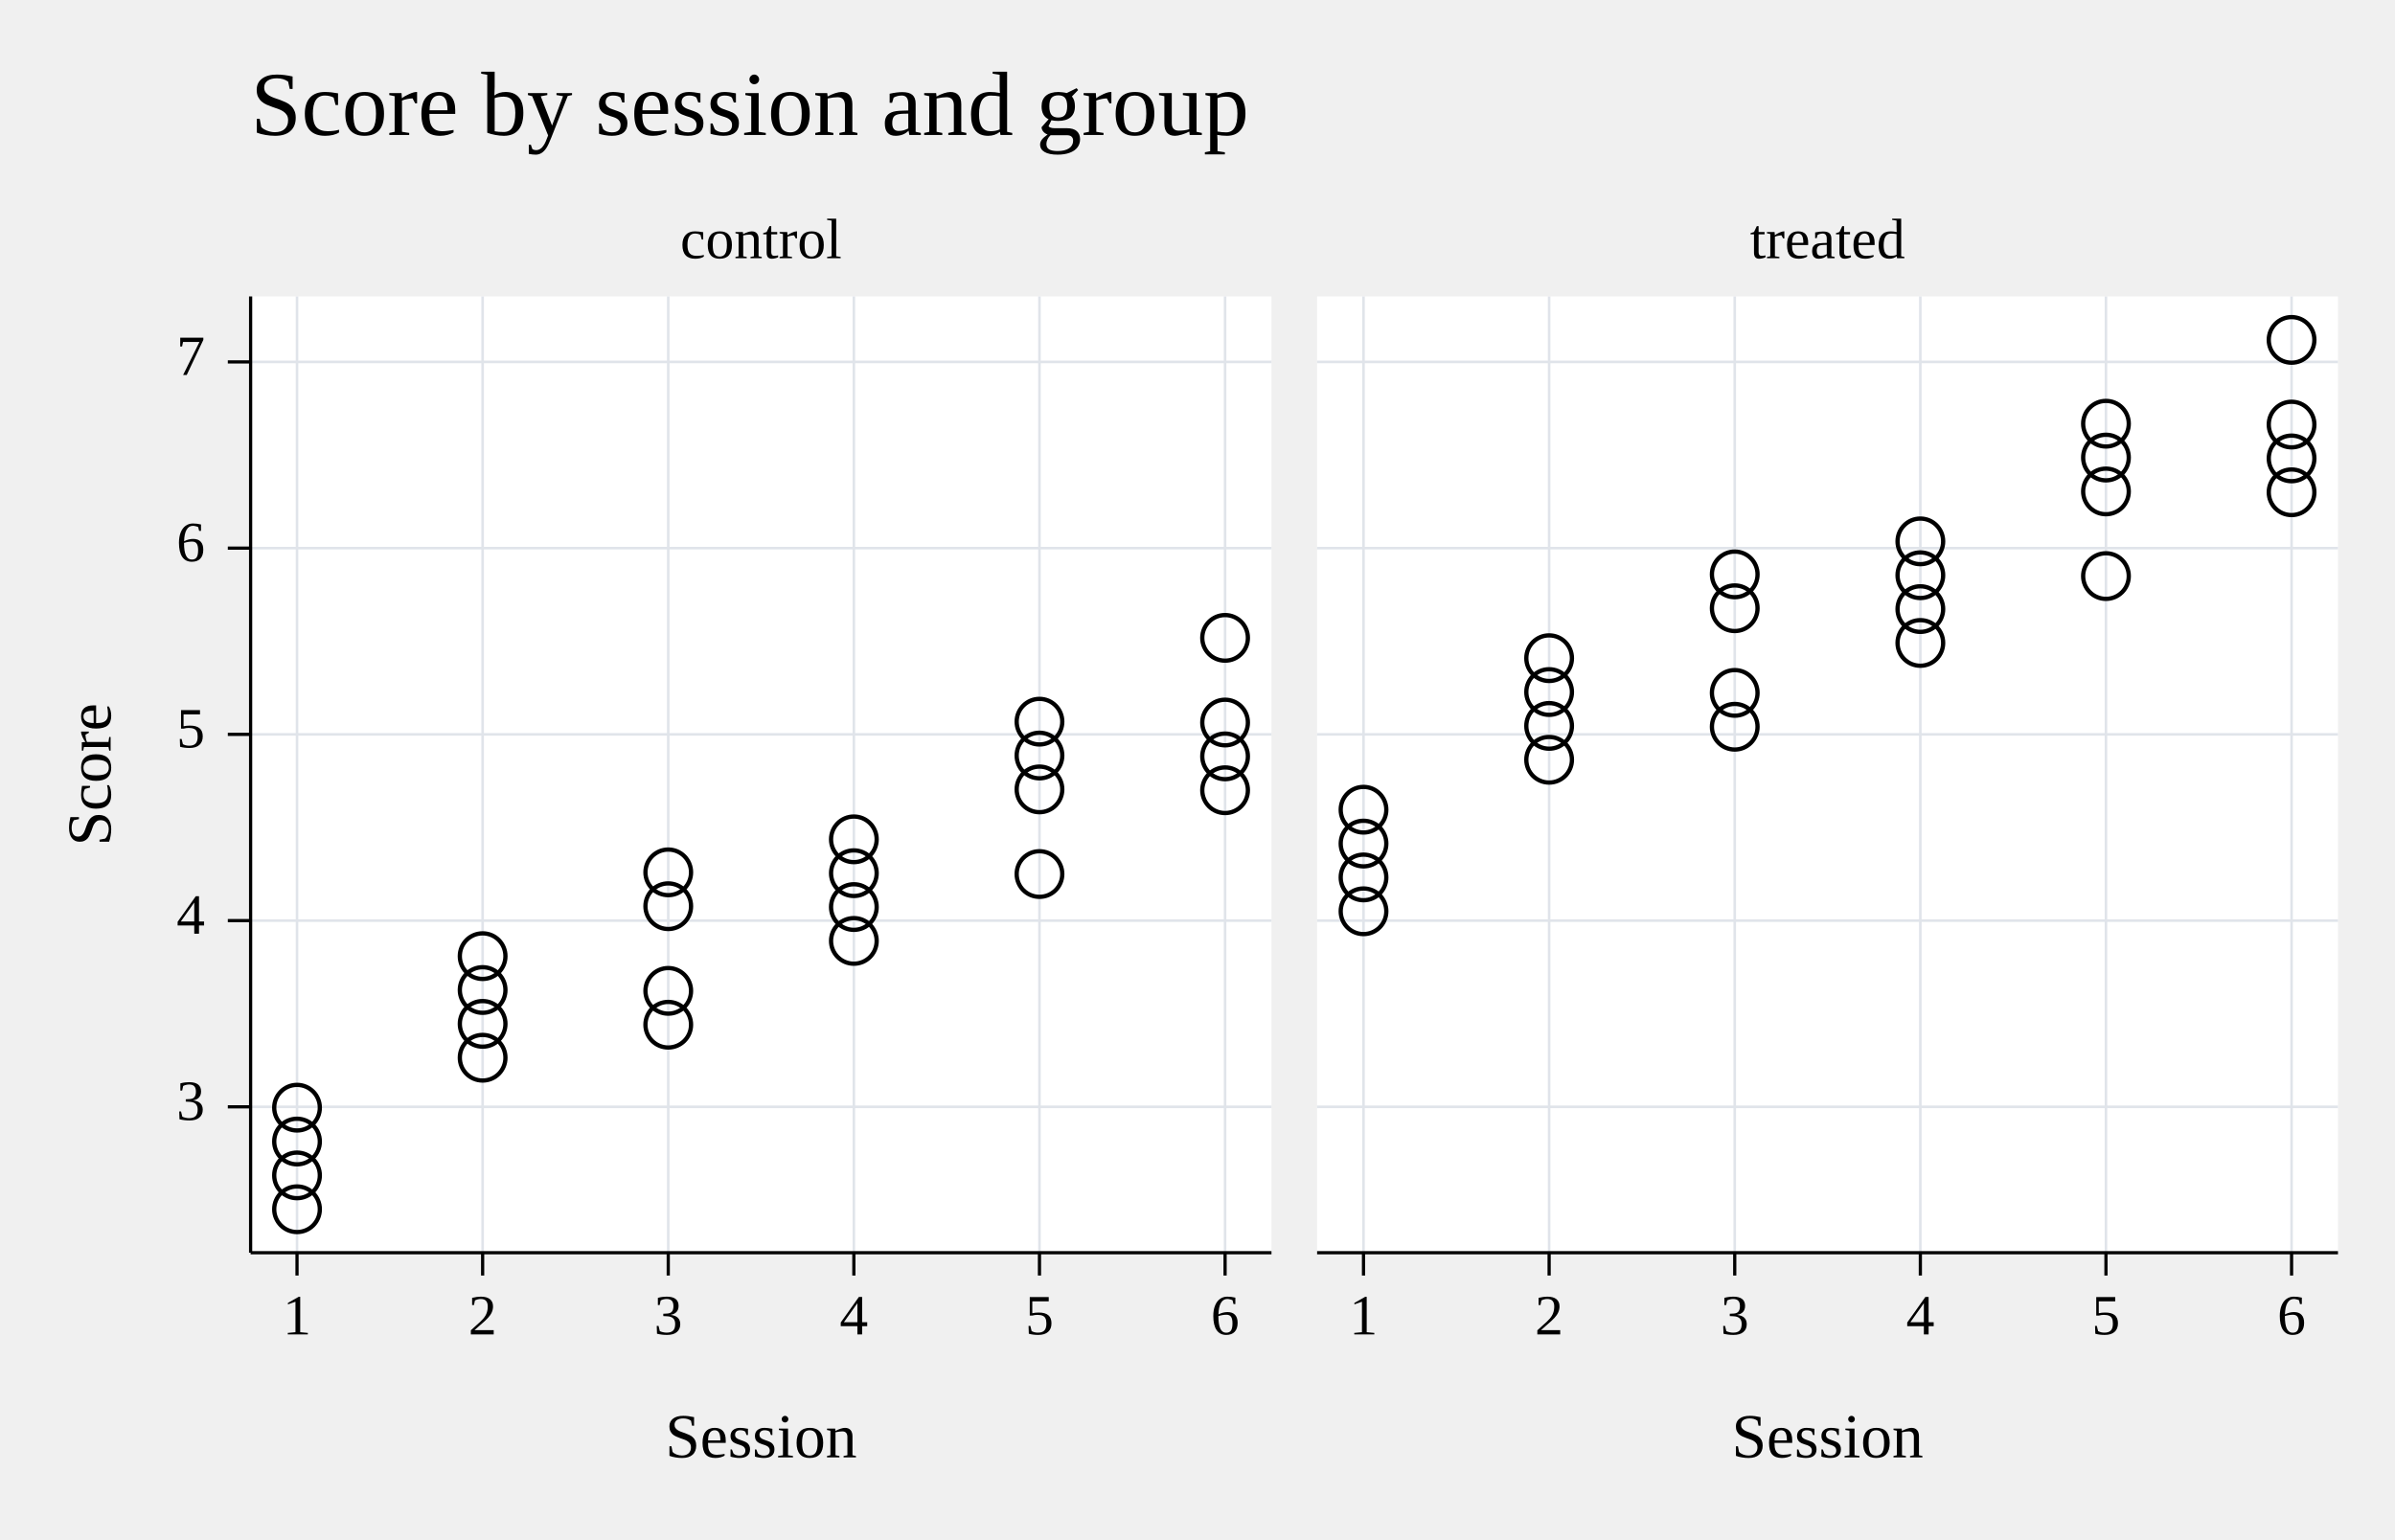
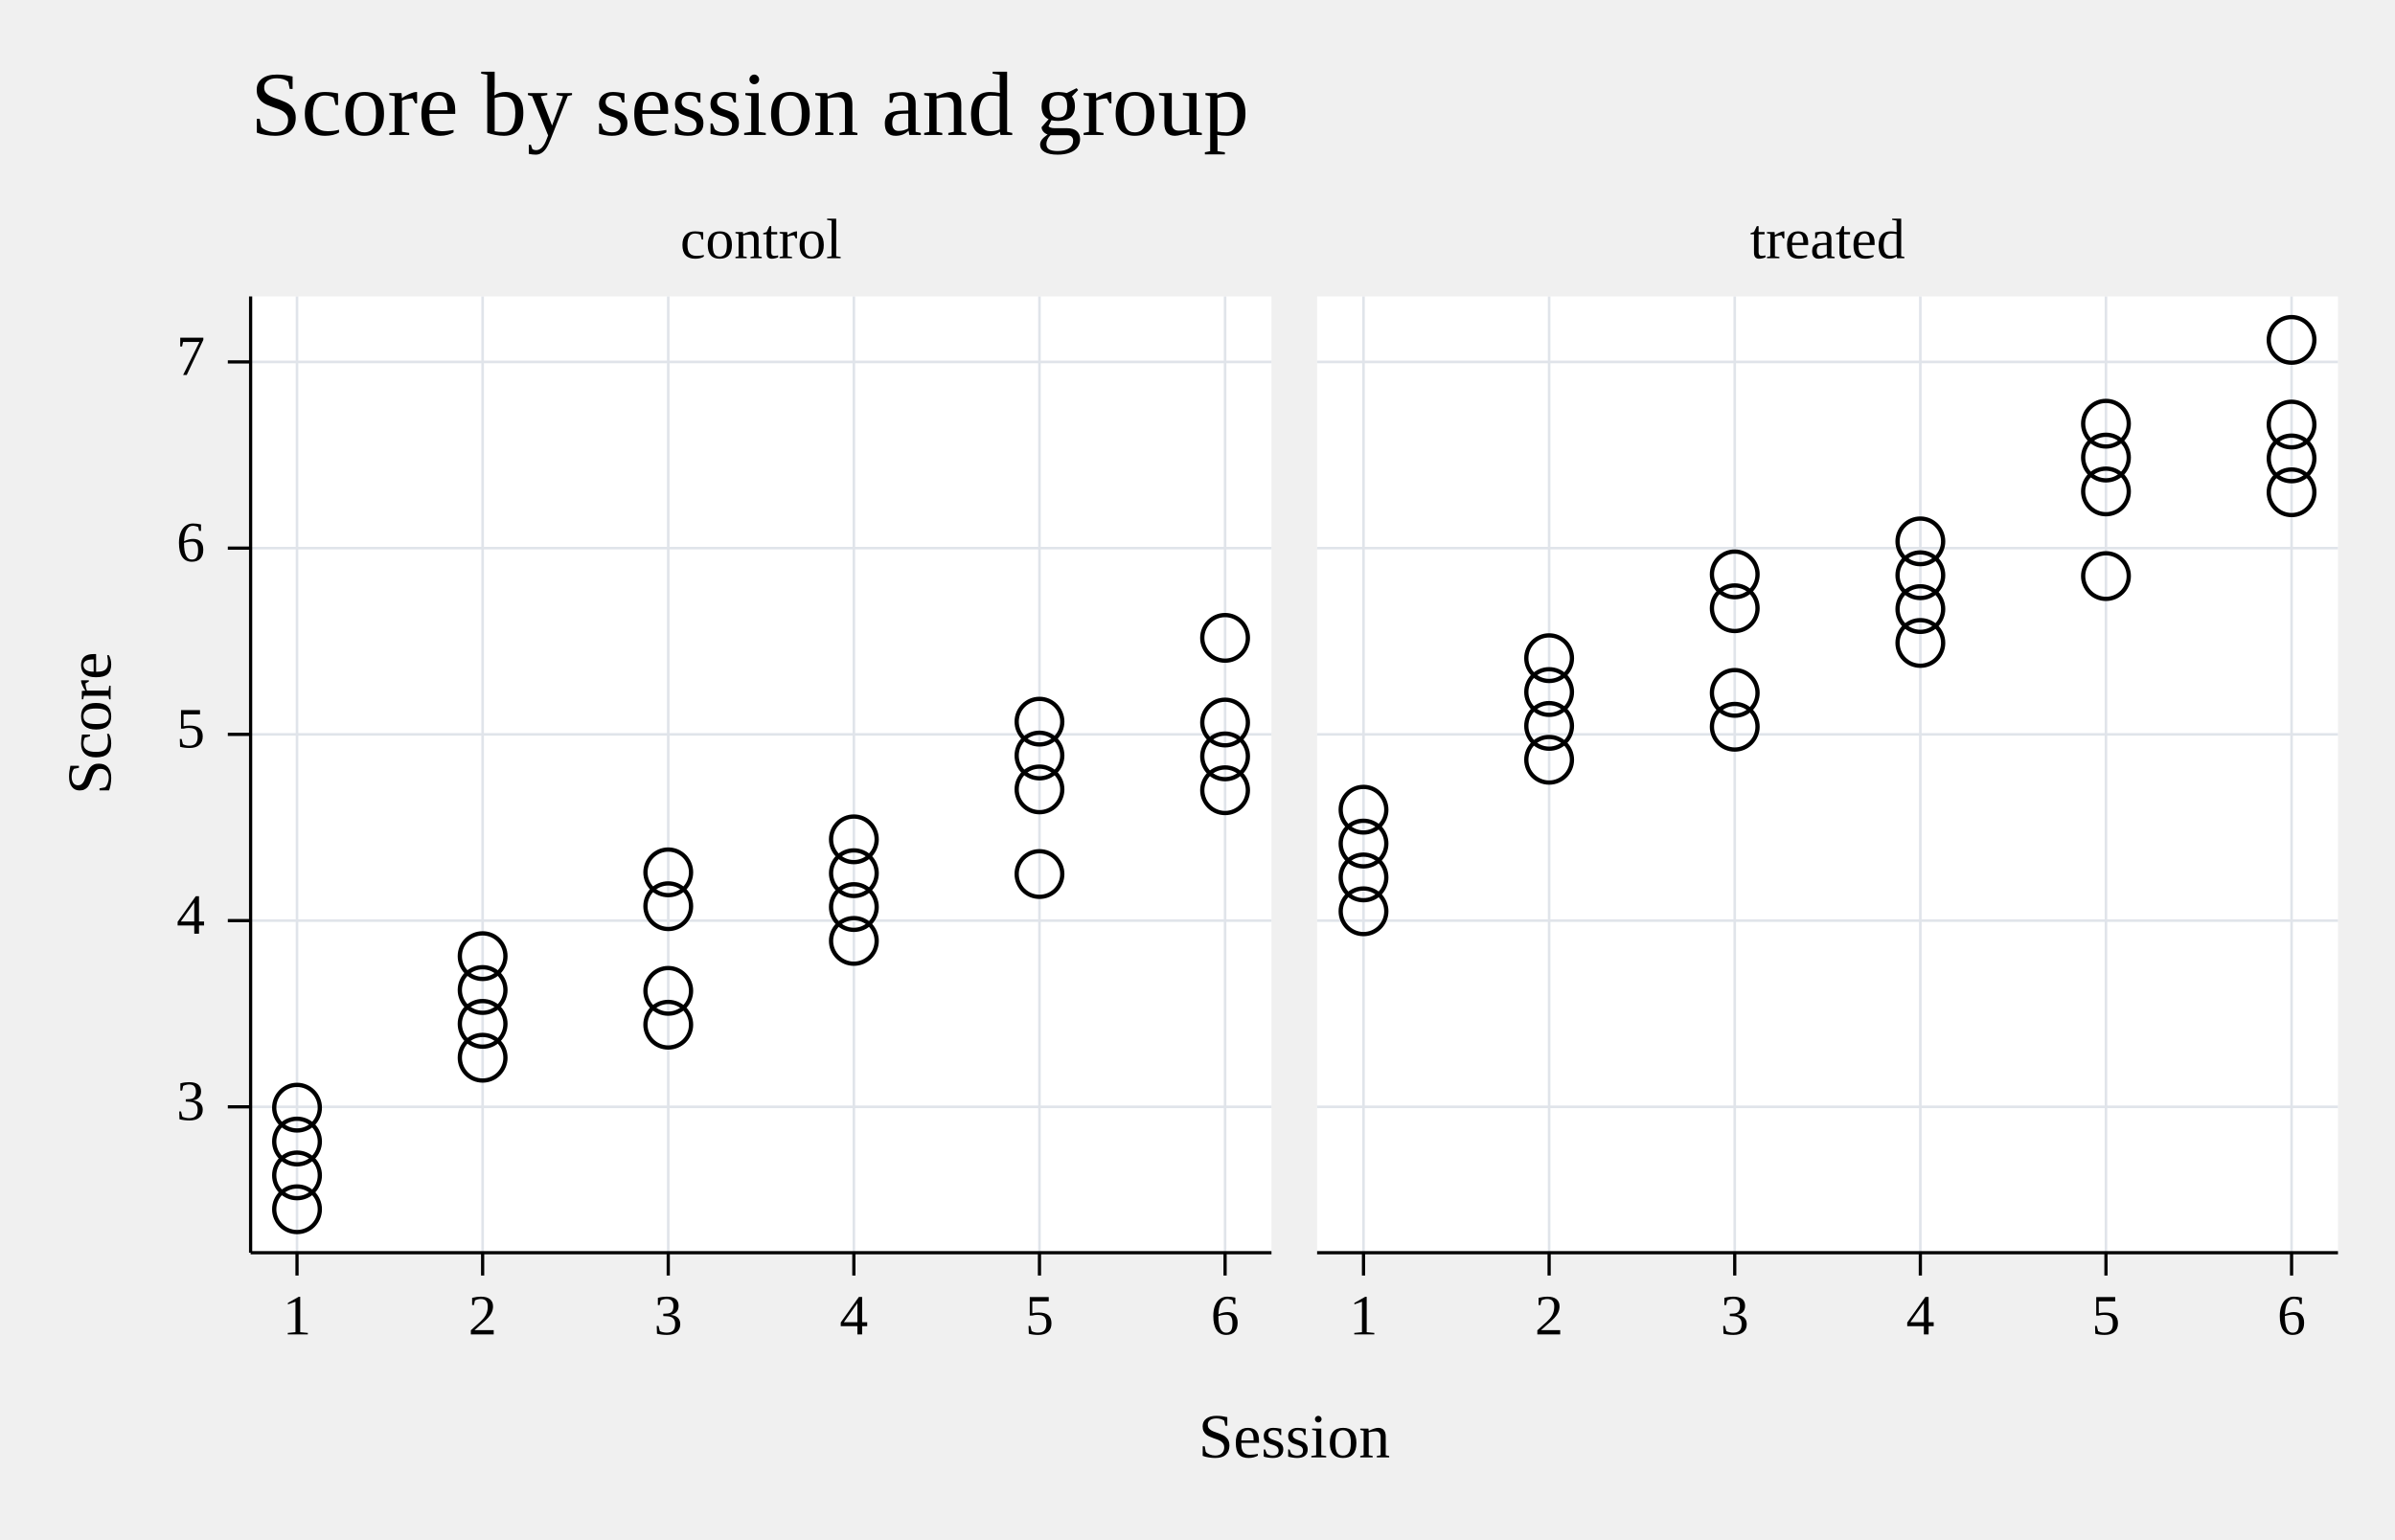
<svg xmlns="http://www.w3.org/2000/svg" width="560" height="360" viewBox="0 0 560 360" id="intaglio-plot" role="img" aria-labelledby="intaglio-plot-title" aria-describedby="intaglio-plot-description">
  <g data-name="panel-0-0" clip-path="url(#clip-0)">
    <rect data-name="plot-panel-background" stroke="none" fill="#ffffff" stroke-width="1" stroke-linecap="butt" stroke-linejoin="miter" x="58.6" y="69.333" width="238.7" height="223.667" />
    <polyline data-name="plot-panel-grid-x" stroke="#e0e4ea" fill="none" stroke-width="0.6" stroke-linecap="butt" stroke-linejoin="miter" points="69.45,293 69.45,69.333" />
    <polyline data-name="plot-panel-grid-x" stroke="#e0e4ea" fill="none" stroke-width="0.6" stroke-linecap="butt" stroke-linejoin="miter" points="112.85,293 112.85,69.333" />
    <polyline data-name="plot-panel-grid-x" stroke="#e0e4ea" fill="none" stroke-width="0.6" stroke-linecap="butt" stroke-linejoin="miter" points="156.25,293 156.25,69.333" />
    <polyline data-name="plot-panel-grid-x" stroke="#e0e4ea" fill="none" stroke-width="0.6" stroke-linecap="butt" stroke-linejoin="miter" points="199.65,293 199.65,69.333" />
    <polyline data-name="plot-panel-grid-x" stroke="#e0e4ea" fill="none" stroke-width="0.6" stroke-linecap="butt" stroke-linejoin="miter" points="243.05,293 243.05,69.333" />
    <polyline data-name="plot-panel-grid-x" stroke="#e0e4ea" fill="none" stroke-width="0.6" stroke-linecap="butt" stroke-linejoin="miter" points="286.45,293 286.45,69.333" />
    <polyline data-name="plot-panel-grid-y" stroke="#e0e4ea" fill="none" stroke-width="0.6" stroke-linecap="butt" stroke-linejoin="miter" points="58.6,258.877 297.3,258.877" />
    <polyline data-name="plot-panel-grid-y" stroke="#e0e4ea" fill="none" stroke-width="0.6" stroke-linecap="butt" stroke-linejoin="miter" points="58.6,215.32 297.3,215.32" />
    <polyline data-name="plot-panel-grid-y" stroke="#e0e4ea" fill="none" stroke-width="0.6" stroke-linecap="butt" stroke-linejoin="miter" points="58.6,171.762 297.3,171.762" />
    <polyline data-name="plot-panel-grid-y" stroke="#e0e4ea" fill="none" stroke-width="0.6" stroke-linecap="butt" stroke-linejoin="miter" points="58.6,128.205 297.3,128.205" />
    <polyline data-name="plot-panel-grid-y" stroke="#e0e4ea" fill="none" stroke-width="0.6" stroke-linecap="butt" stroke-linejoin="miter" points="58.6,84.648 297.3,84.648" />
    <circle stroke="#000000" fill="none" stroke-width="1" stroke-linecap="butt" stroke-linejoin="miter" cx="69.45" cy="282.833" r="5.333" />
    <circle stroke="#000000" fill="none" stroke-width="1" stroke-linecap="butt" stroke-linejoin="miter" cx="112.85" cy="247.393" r="5.333" />
    <circle stroke="#000000" fill="none" stroke-width="1" stroke-linecap="butt" stroke-linejoin="miter" cx="156.25" cy="211.954" r="5.333" />
    <circle stroke="#000000" fill="none" stroke-width="1" stroke-linecap="butt" stroke-linejoin="miter" cx="199.65" cy="220.071" r="5.333" />
    <circle stroke="#000000" fill="none" stroke-width="1" stroke-linecap="butt" stroke-linejoin="miter" cx="243.05" cy="184.631" r="5.333" />
    <circle stroke="#000000" fill="none" stroke-width="1" stroke-linecap="butt" stroke-linejoin="miter" cx="286.45" cy="149.192" r="5.333" />
    <circle stroke="#000000" fill="none" stroke-width="1" stroke-linecap="butt" stroke-linejoin="miter" cx="69.45" cy="274.914" r="5.333" />
    <circle stroke="#000000" fill="none" stroke-width="1" stroke-linecap="butt" stroke-linejoin="miter" cx="112.85" cy="239.474" r="5.333" />
    <circle stroke="#000000" fill="none" stroke-width="1" stroke-linecap="butt" stroke-linejoin="miter" cx="156.25" cy="204.034" r="5.333" />
    <circle stroke="#000000" fill="none" stroke-width="1" stroke-linecap="butt" stroke-linejoin="miter" cx="199.65" cy="212.152" r="5.333" />
    <circle stroke="#000000" fill="none" stroke-width="1" stroke-linecap="butt" stroke-linejoin="miter" cx="243.05" cy="176.712" r="5.333" />
    <circle stroke="#000000" fill="none" stroke-width="1" stroke-linecap="butt" stroke-linejoin="miter" cx="286.45" cy="184.829" r="5.333" />
    <circle stroke="#000000" fill="none" stroke-width="1" stroke-linecap="butt" stroke-linejoin="miter" cx="69.45" cy="266.994" r="5.333" />
    <circle stroke="#000000" fill="none" stroke-width="1" stroke-linecap="butt" stroke-linejoin="miter" cx="112.85" cy="231.554" r="5.333" />
    <circle stroke="#000000" fill="none" stroke-width="1" stroke-linecap="butt" stroke-linejoin="miter" cx="156.25" cy="239.672" r="5.333" />
    <circle stroke="#000000" fill="none" stroke-width="1" stroke-linecap="butt" stroke-linejoin="miter" cx="199.65" cy="204.232" r="5.333" />
    <circle stroke="#000000" fill="none" stroke-width="1" stroke-linecap="butt" stroke-linejoin="miter" cx="243.05" cy="168.792" r="5.333" />
    <circle stroke="#000000" fill="none" stroke-width="1" stroke-linecap="butt" stroke-linejoin="miter" cx="286.45" cy="176.91" r="5.333" />
    <circle stroke="#000000" fill="none" stroke-width="1" stroke-linecap="butt" stroke-linejoin="miter" cx="69.45" cy="259.075" r="5.333" />
    <circle stroke="#000000" fill="none" stroke-width="1" stroke-linecap="butt" stroke-linejoin="miter" cx="112.85" cy="223.635" r="5.333" />
    <circle stroke="#000000" fill="none" stroke-width="1" stroke-linecap="butt" stroke-linejoin="miter" cx="156.25" cy="231.752" r="5.333" />
    <circle stroke="#000000" fill="none" stroke-width="1" stroke-linecap="butt" stroke-linejoin="miter" cx="199.65" cy="196.313" r="5.333" />
    <circle stroke="#000000" fill="none" stroke-width="1" stroke-linecap="butt" stroke-linejoin="miter" cx="243.05" cy="204.43" r="5.333" />
    <circle stroke="#000000" fill="none" stroke-width="1" stroke-linecap="butt" stroke-linejoin="miter" cx="286.45" cy="168.99" r="5.333" />
  </g>
  <g data-name="strip-0-0">
    <text data-name="strip-0-0" fill="#000000" stroke="none" font-size="13.333" x="177.95" y="57.333" text-anchor="middle" dominant-baseline="middle">control</text>
  </g>
  <g data-name="panel-0-1" clip-path="url(#clip-1)">
    <rect data-name="plot-panel-background" stroke="none" fill="#ffffff" stroke-width="1" stroke-linecap="butt" stroke-linejoin="miter" x="307.967" y="69.333" width="238.7" height="223.667" />
    <polyline data-name="plot-panel-grid-x" stroke="#e0e4ea" fill="none" stroke-width="0.6" stroke-linecap="butt" stroke-linejoin="miter" points="318.817,293 318.817,69.333" />
    <polyline data-name="plot-panel-grid-x" stroke="#e0e4ea" fill="none" stroke-width="0.6" stroke-linecap="butt" stroke-linejoin="miter" points="362.217,293 362.217,69.333" />
    <polyline data-name="plot-panel-grid-x" stroke="#e0e4ea" fill="none" stroke-width="0.6" stroke-linecap="butt" stroke-linejoin="miter" points="405.617,293 405.617,69.333" />
    <polyline data-name="plot-panel-grid-x" stroke="#e0e4ea" fill="none" stroke-width="0.6" stroke-linecap="butt" stroke-linejoin="miter" points="449.017,293 449.017,69.333" />
    <polyline data-name="plot-panel-grid-x" stroke="#e0e4ea" fill="none" stroke-width="0.6" stroke-linecap="butt" stroke-linejoin="miter" points="492.417,293 492.417,69.333" />
    <polyline data-name="plot-panel-grid-x" stroke="#e0e4ea" fill="none" stroke-width="0.6" stroke-linecap="butt" stroke-linejoin="miter" points="535.817,293 535.817,69.333" />
    <polyline data-name="plot-panel-grid-y" stroke="#e0e4ea" fill="none" stroke-width="0.6" stroke-linecap="butt" stroke-linejoin="miter" points="307.967,258.877 546.667,258.877" />
    <polyline data-name="plot-panel-grid-y" stroke="#e0e4ea" fill="none" stroke-width="0.6" stroke-linecap="butt" stroke-linejoin="miter" points="307.967,215.32 546.667,215.32" />
    <polyline data-name="plot-panel-grid-y" stroke="#e0e4ea" fill="none" stroke-width="0.6" stroke-linecap="butt" stroke-linejoin="miter" points="307.967,171.762 546.667,171.762" />
    <polyline data-name="plot-panel-grid-y" stroke="#e0e4ea" fill="none" stroke-width="0.6" stroke-linecap="butt" stroke-linejoin="miter" points="307.967,128.205 546.667,128.205" />
    <polyline data-name="plot-panel-grid-y" stroke="#e0e4ea" fill="none" stroke-width="0.6" stroke-linecap="butt" stroke-linejoin="miter" points="307.967,84.648 546.667,84.648" />
    <circle stroke="#000000" fill="none" stroke-width="1" stroke-linecap="butt" stroke-linejoin="miter" cx="318.817" cy="213.142" r="5.333" />
    <circle stroke="#000000" fill="none" stroke-width="1" stroke-linecap="butt" stroke-linejoin="miter" cx="362.217" cy="177.702" r="5.333" />
    <circle stroke="#000000" fill="none" stroke-width="1" stroke-linecap="butt" stroke-linejoin="miter" cx="405.617" cy="142.262" r="5.333" />
    <circle stroke="#000000" fill="none" stroke-width="1" stroke-linecap="butt" stroke-linejoin="miter" cx="449.017" cy="150.38" r="5.333" />
    <circle stroke="#000000" fill="none" stroke-width="1" stroke-linecap="butt" stroke-linejoin="miter" cx="492.417" cy="114.94" r="5.333" />
    <circle stroke="#000000" fill="none" stroke-width="1" stroke-linecap="butt" stroke-linejoin="miter" cx="535.817" cy="79.5" r="5.333" />
    <circle stroke="#000000" fill="none" stroke-width="1" stroke-linecap="butt" stroke-linejoin="miter" cx="318.817" cy="205.222" r="5.333" />
    <circle stroke="#000000" fill="none" stroke-width="1" stroke-linecap="butt" stroke-linejoin="miter" cx="362.217" cy="169.782" r="5.333" />
    <circle stroke="#000000" fill="none" stroke-width="1" stroke-linecap="butt" stroke-linejoin="miter" cx="405.617" cy="134.343" r="5.333" />
    <circle stroke="#000000" fill="none" stroke-width="1" stroke-linecap="butt" stroke-linejoin="miter" cx="449.017" cy="142.46" r="5.333" />
    <circle stroke="#000000" fill="none" stroke-width="1" stroke-linecap="butt" stroke-linejoin="miter" cx="492.417" cy="107.02" r="5.333" />
    <circle stroke="#000000" fill="none" stroke-width="1" stroke-linecap="butt" stroke-linejoin="miter" cx="535.817" cy="115.138" r="5.333" />
    <circle stroke="#000000" fill="none" stroke-width="1" stroke-linecap="butt" stroke-linejoin="miter" cx="318.817" cy="197.303" r="5.333" />
    <circle stroke="#000000" fill="none" stroke-width="1" stroke-linecap="butt" stroke-linejoin="miter" cx="362.217" cy="161.863" r="5.333" />
    <circle stroke="#000000" fill="none" stroke-width="1" stroke-linecap="butt" stroke-linejoin="miter" cx="405.617" cy="169.98" r="5.333" />
    <circle stroke="#000000" fill="none" stroke-width="1" stroke-linecap="butt" stroke-linejoin="miter" cx="449.017" cy="134.541" r="5.333" />
    <circle stroke="#000000" fill="none" stroke-width="1" stroke-linecap="butt" stroke-linejoin="miter" cx="492.417" cy="99.101" r="5.333" />
    <circle stroke="#000000" fill="none" stroke-width="1" stroke-linecap="butt" stroke-linejoin="miter" cx="535.817" cy="107.218" r="5.333" />
    <circle stroke="#000000" fill="none" stroke-width="1" stroke-linecap="butt" stroke-linejoin="miter" cx="318.817" cy="189.383" r="5.333" />
    <circle stroke="#000000" fill="none" stroke-width="1" stroke-linecap="butt" stroke-linejoin="miter" cx="362.217" cy="153.943" r="5.333" />
    <circle stroke="#000000" fill="none" stroke-width="1" stroke-linecap="butt" stroke-linejoin="miter" cx="405.617" cy="162.061" r="5.333" />
    <circle stroke="#000000" fill="none" stroke-width="1" stroke-linecap="butt" stroke-linejoin="miter" cx="449.017" cy="126.621" r="5.333" />
    <circle stroke="#000000" fill="none" stroke-width="1" stroke-linecap="butt" stroke-linejoin="miter" cx="492.417" cy="134.739" r="5.333" />
    <circle stroke="#000000" fill="none" stroke-width="1" stroke-linecap="butt" stroke-linejoin="miter" cx="535.817" cy="99.299" r="5.333" />
  </g>
  <g data-name="strip-0-1">
    <text data-name="strip-0-1" fill="#000000" stroke="none" font-size="13.333" x="427.317" y="57.333" text-anchor="middle" dominant-baseline="middle">treated</text>
  </g>
  <g data-name="x-axis-0-0">
    <polyline data-name="x-axis-0-0-baseline" stroke="#000000" fill="none" stroke-width="0.75" stroke-linecap="butt" stroke-linejoin="miter" points="58.6,293 297.3,293" />
    <polyline data-name="x-axis-0-0-ticks" stroke="#000000" fill="none" stroke-width="0.75" stroke-linecap="butt" stroke-linejoin="miter" points="69.45,293 69.45,298.333" />
    <polyline data-name="x-axis-0-0-ticks" stroke="#000000" fill="none" stroke-width="0.75" stroke-linecap="butt" stroke-linejoin="miter" points="112.85,293 112.85,298.333" />
    <polyline data-name="x-axis-0-0-ticks" stroke="#000000" fill="none" stroke-width="0.75" stroke-linecap="butt" stroke-linejoin="miter" points="156.25,293 156.25,298.333" />
    <polyline data-name="x-axis-0-0-ticks" stroke="#000000" fill="none" stroke-width="0.75" stroke-linecap="butt" stroke-linejoin="miter" points="199.65,293 199.65,298.333" />
    <polyline data-name="x-axis-0-0-ticks" stroke="#000000" fill="none" stroke-width="0.75" stroke-linecap="butt" stroke-linejoin="miter" points="243.05,293 243.05,298.333" />
    <polyline data-name="x-axis-0-0-ticks" stroke="#000000" fill="none" stroke-width="0.75" stroke-linecap="butt" stroke-linejoin="miter" points="286.45,293 286.45,298.333" />
    <text data-name="x-axis-0-0-label" fill="#000000" stroke="none" font-size="13.333" x="69.45" y="303.667" text-anchor="middle" dominant-baseline="text-before-edge">1</text>
    <text data-name="x-axis-0-0-label" fill="#000000" stroke="none" font-size="13.333" x="112.85" y="303.667" text-anchor="middle" dominant-baseline="text-before-edge">2</text>
    <text data-name="x-axis-0-0-label" fill="#000000" stroke="none" font-size="13.333" x="156.25" y="303.667" text-anchor="middle" dominant-baseline="text-before-edge">3</text>
    <text data-name="x-axis-0-0-label" fill="#000000" stroke="none" font-size="13.333" x="199.65" y="303.667" text-anchor="middle" dominant-baseline="text-before-edge">4</text>
    <text data-name="x-axis-0-0-label" fill="#000000" stroke="none" font-size="13.333" x="243.05" y="303.667" text-anchor="middle" dominant-baseline="text-before-edge">5</text>
    <text data-name="x-axis-0-0-label" fill="#000000" stroke="none" font-size="13.333" x="286.45" y="303.667" text-anchor="middle" dominant-baseline="text-before-edge">6</text>
-     <text data-name="x-axis-0-0-title" fill="#000000" stroke="none" font-size="14.667" x="177.95" y="337.5" text-anchor="middle" dominant-baseline="middle">Session</text>
  </g>
  <g data-name="y-axis-0-0">
    <polyline data-name="y-axis-0-0-baseline" stroke="#000000" fill="none" stroke-width="0.75" stroke-linecap="butt" stroke-linejoin="miter" points="58.6,293 58.6,69.333" />
    <polyline data-name="y-axis-0-0-ticks" stroke="#000000" fill="none" stroke-width="0.75" stroke-linecap="butt" stroke-linejoin="miter" points="58.6,258.877 53.267,258.877" />
    <polyline data-name="y-axis-0-0-ticks" stroke="#000000" fill="none" stroke-width="0.75" stroke-linecap="butt" stroke-linejoin="miter" points="58.6,215.32 53.267,215.32" />
    <polyline data-name="y-axis-0-0-ticks" stroke="#000000" fill="none" stroke-width="0.75" stroke-linecap="butt" stroke-linejoin="miter" points="58.6,171.762 53.267,171.762" />
    <polyline data-name="y-axis-0-0-ticks" stroke="#000000" fill="none" stroke-width="0.75" stroke-linecap="butt" stroke-linejoin="miter" points="58.6,128.205 53.267,128.205" />
    <polyline data-name="y-axis-0-0-ticks" stroke="#000000" fill="none" stroke-width="0.75" stroke-linecap="butt" stroke-linejoin="miter" points="58.6,84.648 53.267,84.648" />
    <text data-name="y-axis-0-0-label" fill="#000000" stroke="none" font-size="13.333" x="47.933" y="258.877" text-anchor="end" dominant-baseline="middle">3</text>
    <text data-name="y-axis-0-0-label" fill="#000000" stroke="none" font-size="13.333" x="47.933" y="215.32" text-anchor="end" dominant-baseline="middle">4</text>
    <text data-name="y-axis-0-0-label" fill="#000000" stroke="none" font-size="13.333" x="47.933" y="171.762" text-anchor="end" dominant-baseline="middle">5</text>
    <text data-name="y-axis-0-0-label" fill="#000000" stroke="none" font-size="13.333" x="47.933" y="128.205" text-anchor="end" dominant-baseline="middle">6</text>
    <text data-name="y-axis-0-0-label" fill="#000000" stroke="none" font-size="13.333" x="47.933" y="84.648" text-anchor="end" dominant-baseline="middle">7</text>
-     <text data-name="y-axis-0-0-title" fill="#000000" stroke="none" font-size="14.667" x="22.5" y="181.167" text-anchor="middle" dominant-baseline="middle" transform="rotate(-90 22.5 181.1667)">Score</text>
  </g>
  <g data-name="x-axis-0-1">
    <polyline data-name="x-axis-0-1-baseline" stroke="#000000" fill="none" stroke-width="0.75" stroke-linecap="butt" stroke-linejoin="miter" points="307.967,293 546.667,293" />
    <polyline data-name="x-axis-0-1-ticks" stroke="#000000" fill="none" stroke-width="0.75" stroke-linecap="butt" stroke-linejoin="miter" points="318.817,293 318.817,298.333" />
    <polyline data-name="x-axis-0-1-ticks" stroke="#000000" fill="none" stroke-width="0.75" stroke-linecap="butt" stroke-linejoin="miter" points="362.217,293 362.217,298.333" />
    <polyline data-name="x-axis-0-1-ticks" stroke="#000000" fill="none" stroke-width="0.75" stroke-linecap="butt" stroke-linejoin="miter" points="405.617,293 405.617,298.333" />
    <polyline data-name="x-axis-0-1-ticks" stroke="#000000" fill="none" stroke-width="0.75" stroke-linecap="butt" stroke-linejoin="miter" points="449.017,293 449.017,298.333" />
    <polyline data-name="x-axis-0-1-ticks" stroke="#000000" fill="none" stroke-width="0.75" stroke-linecap="butt" stroke-linejoin="miter" points="492.417,293 492.417,298.333" />
    <polyline data-name="x-axis-0-1-ticks" stroke="#000000" fill="none" stroke-width="0.75" stroke-linecap="butt" stroke-linejoin="miter" points="535.817,293 535.817,298.333" />
    <text data-name="x-axis-0-1-label" fill="#000000" stroke="none" font-size="13.333" x="318.817" y="303.667" text-anchor="middle" dominant-baseline="text-before-edge">1</text>
    <text data-name="x-axis-0-1-label" fill="#000000" stroke="none" font-size="13.333" x="362.217" y="303.667" text-anchor="middle" dominant-baseline="text-before-edge">2</text>
    <text data-name="x-axis-0-1-label" fill="#000000" stroke="none" font-size="13.333" x="405.617" y="303.667" text-anchor="middle" dominant-baseline="text-before-edge">3</text>
    <text data-name="x-axis-0-1-label" fill="#000000" stroke="none" font-size="13.333" x="449.017" y="303.667" text-anchor="middle" dominant-baseline="text-before-edge">4</text>
    <text data-name="x-axis-0-1-label" fill="#000000" stroke="none" font-size="13.333" x="492.417" y="303.667" text-anchor="middle" dominant-baseline="text-before-edge">5</text>
    <text data-name="x-axis-0-1-label" fill="#000000" stroke="none" font-size="13.333" x="535.817" y="303.667" text-anchor="middle" dominant-baseline="text-before-edge">6</text>
-     <text data-name="x-axis-0-1-title" fill="#000000" stroke="none" font-size="14.667" x="427.317" y="337.5" text-anchor="middle" dominant-baseline="middle">Session</text>
  </g>
  <g data-name="plot-title">
    <text data-name="plot-title" fill="#000000" stroke="none" font-size="21.333" x="58.6" y="26.667" text-anchor="start" dominant-baseline="middle">Score by session and group</text>
+   </g>
+   <g data-name="x-axis-title">
+     <text data-name="x-axis-title" fill="#000000" stroke="none" font-size="14.667" x="302.633" y="337.5" text-anchor="middle" dominant-baseline="middle">Session</text>
+   </g>
+   <g data-name="y-axis-title">
+     <text data-name="y-axis-title" fill="#000000" stroke="none" font-size="14.667" x="22.5" y="169.167" text-anchor="middle" dominant-baseline="middle" transform="rotate(-90 22.5 169.1667)">Score</text>
  </g>
  <defs>
    <clipPath id="clip-0">
      <rect x="58.6" y="69.333" width="238.7" height="223.667" />
    </clipPath>
    <clipPath id="clip-1">
      <rect x="307.967" y="69.333" width="238.7" height="223.667" />
    </clipPath>
  </defs>
</svg>
